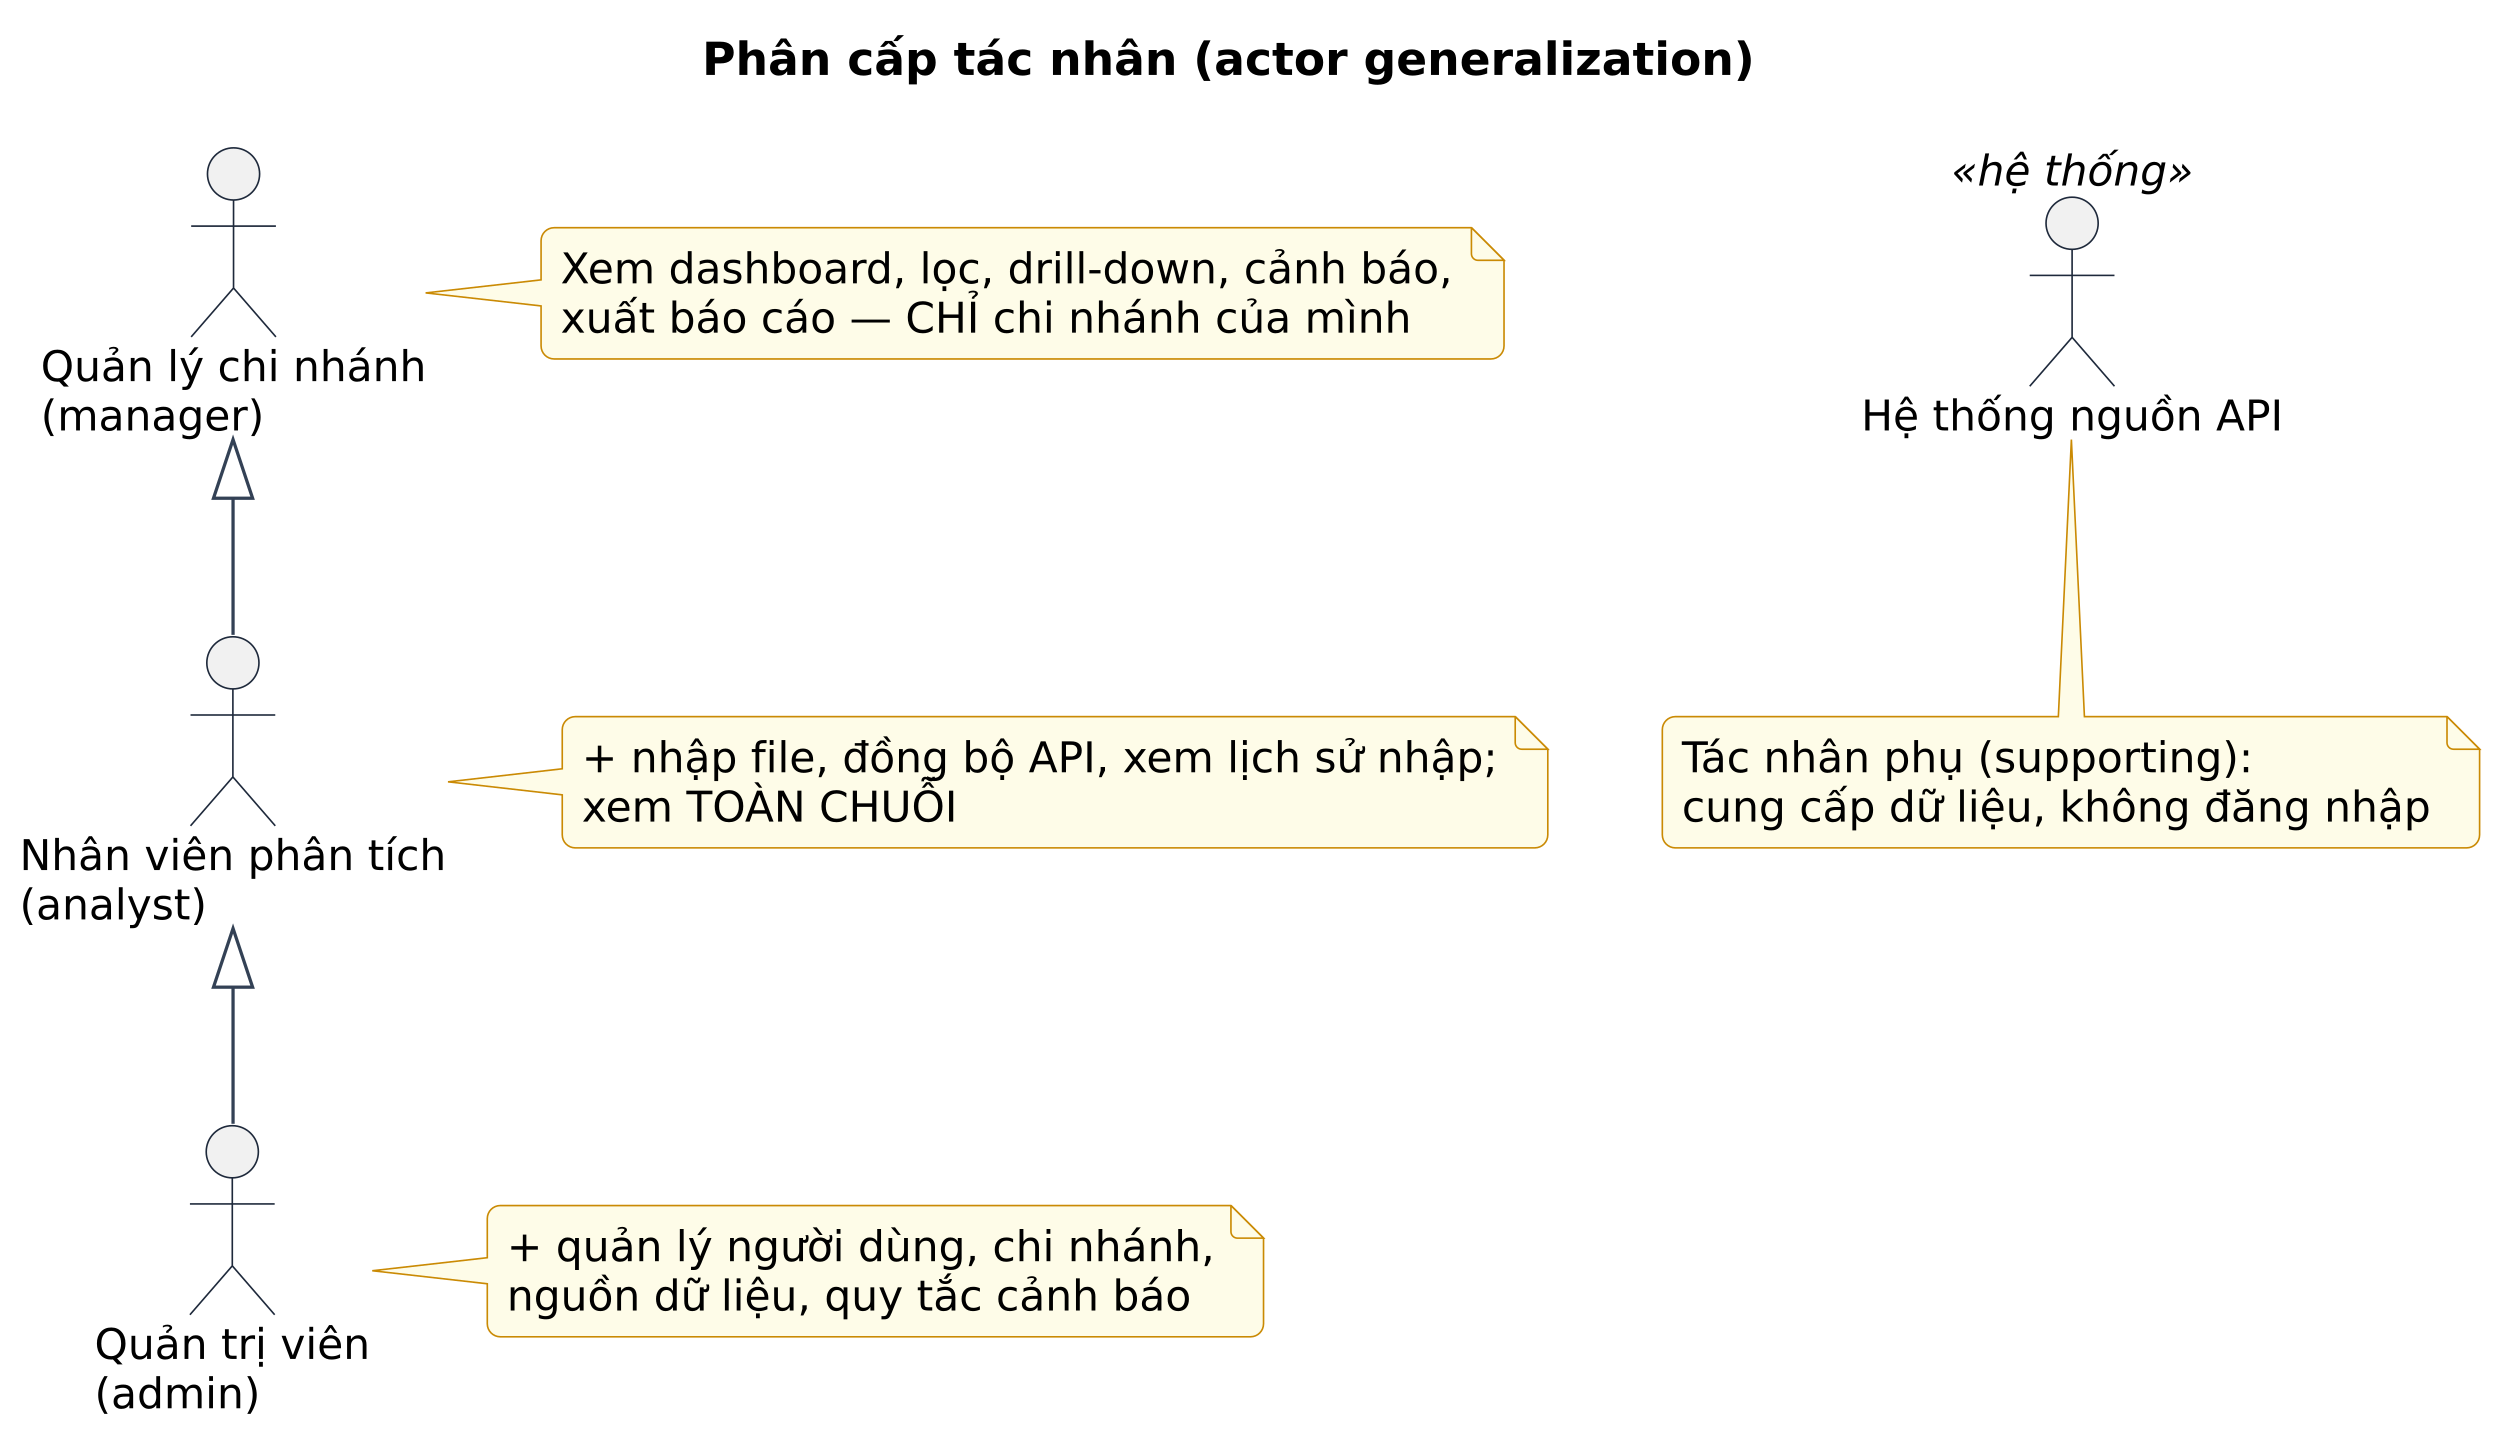
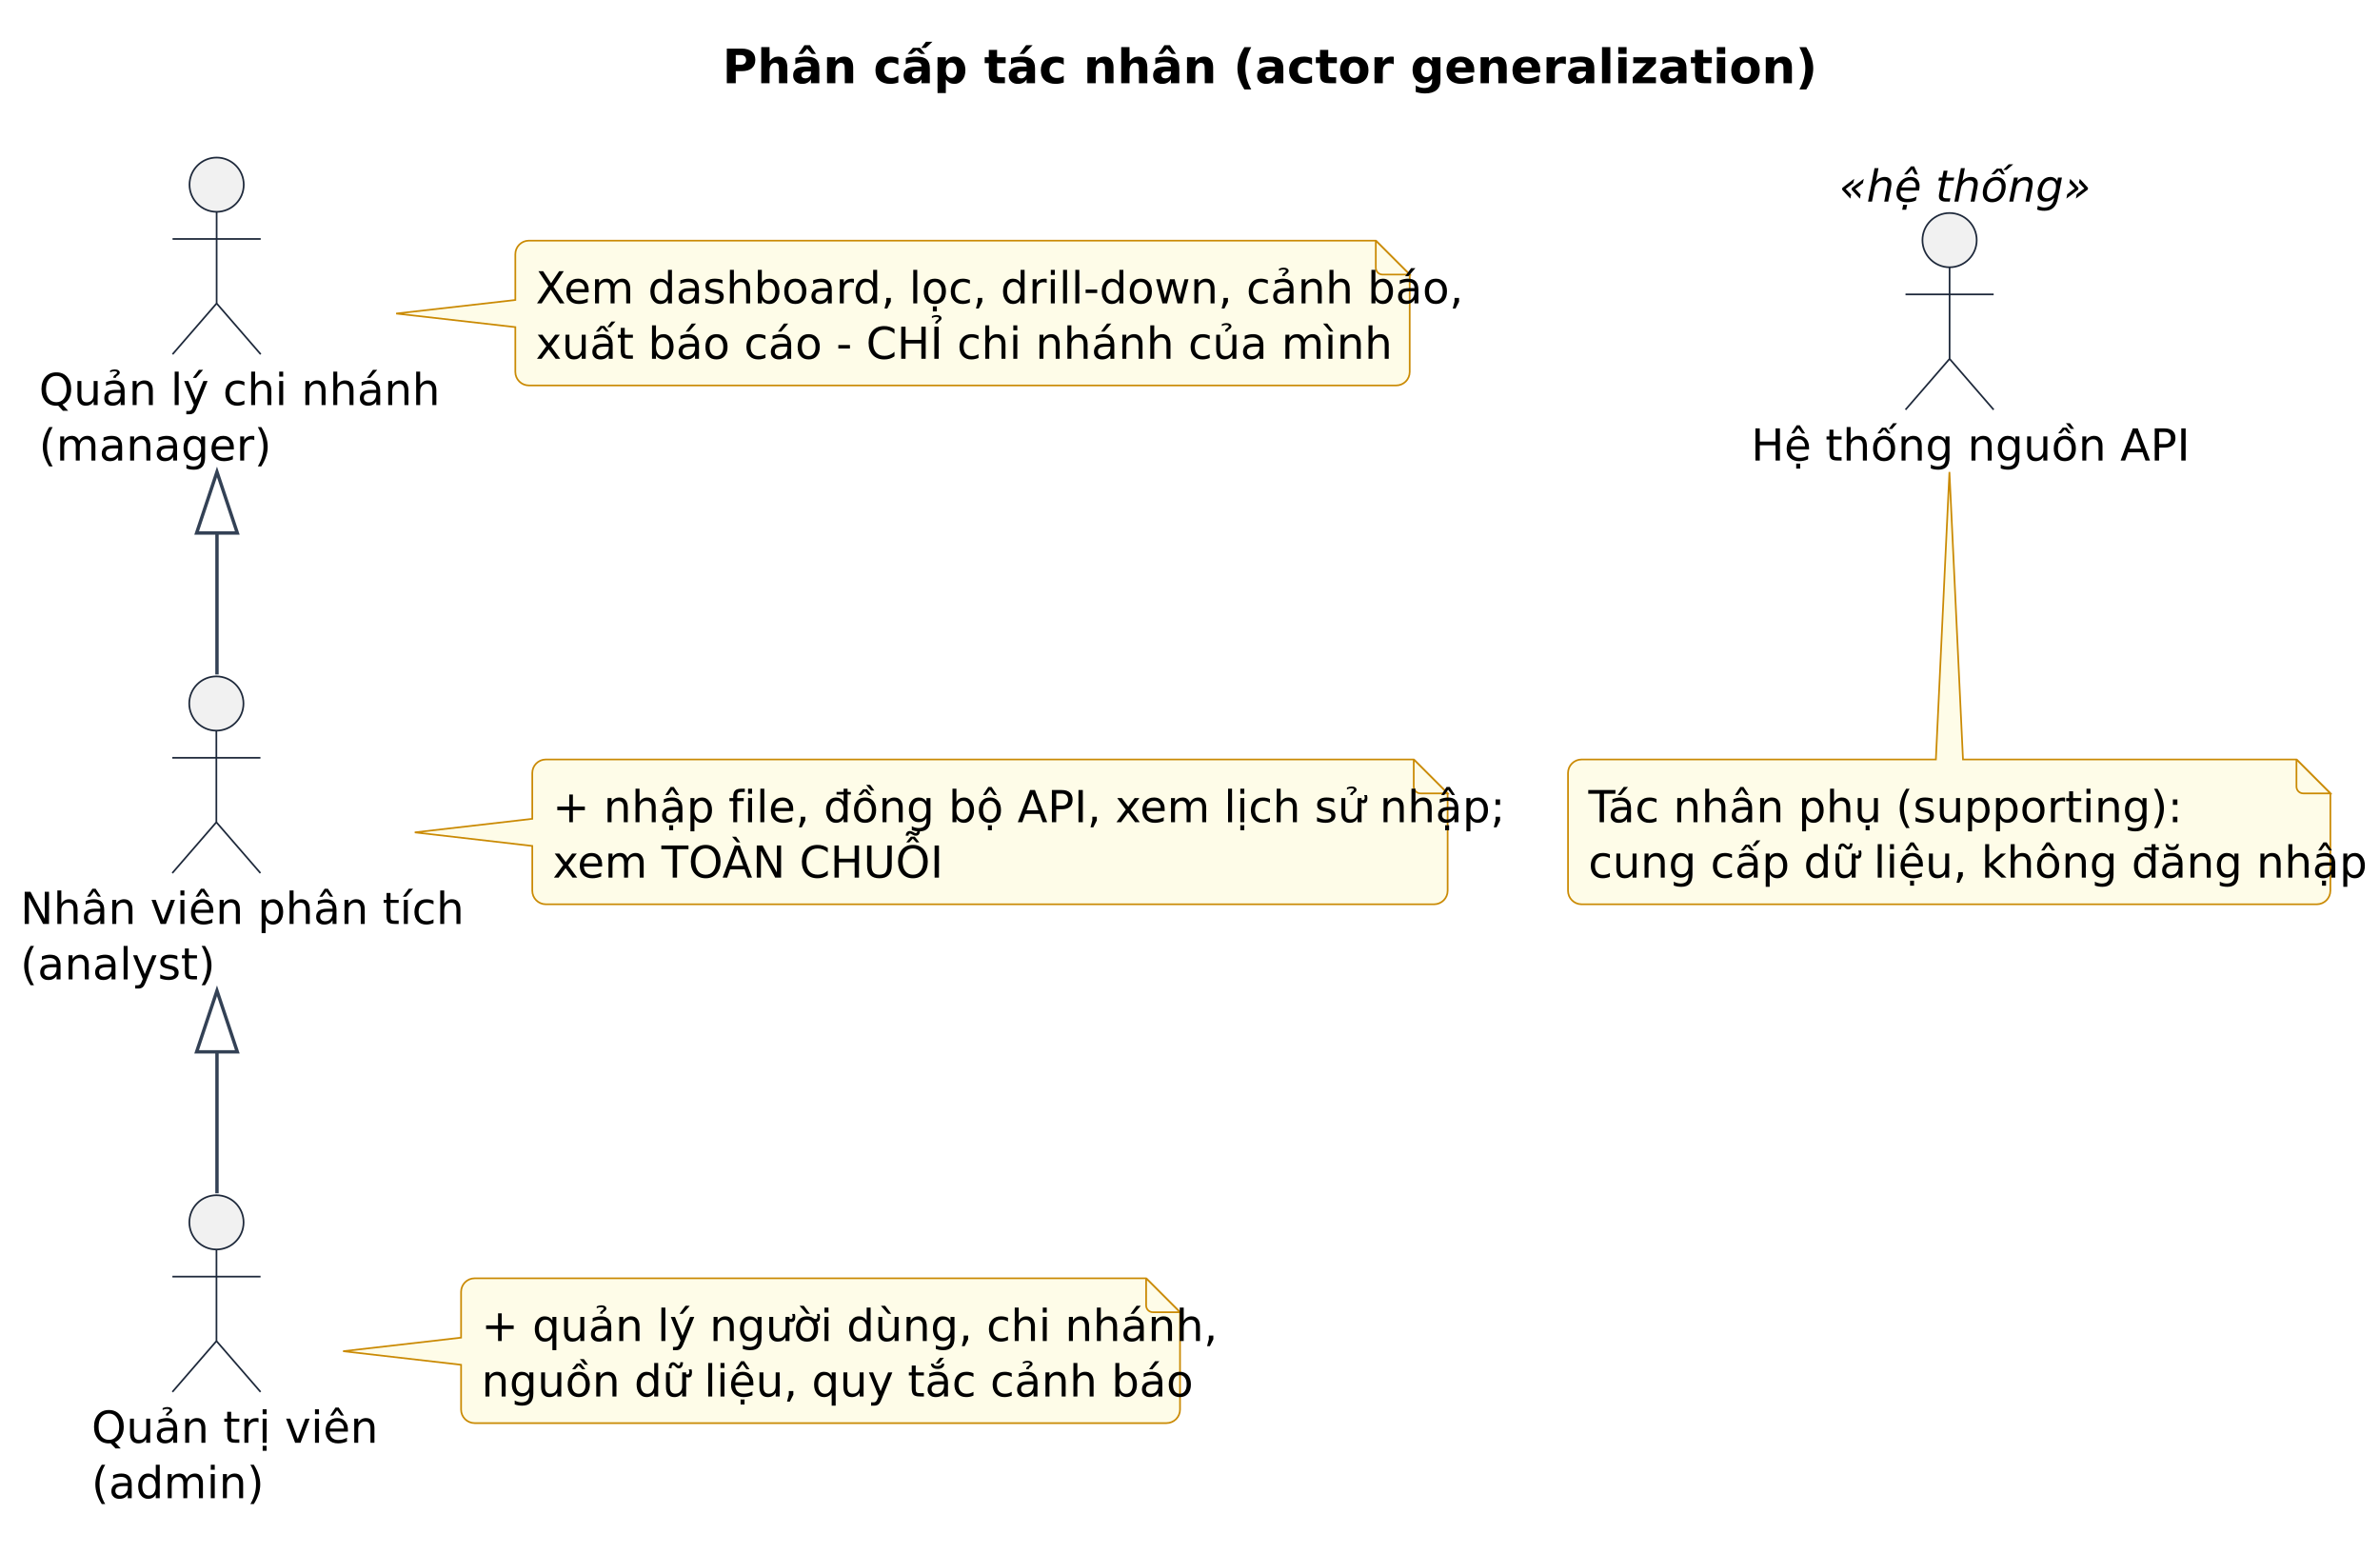
- <svg xmlns="http://www.w3.org/2000/svg" contentStyleType="text/css" height="440px" preserveAspectRatio="none" style="width:767px;height:440px;background:#FFFFFF;" version="1.1" viewBox="0 0 767 440" width="767px" zoomAndPan="magnify">
+ <svg xmlns="http://www.w3.org/2000/svg" version="1.1" data-diagram-type="DESCRIPTION" style="width:702px;height:458px;background:#FFFFFF;" width="702px" height="458px" viewBox="0 0 702 458" zoomAndPan="magnify" preserveAspectRatio="none" contentStyleType="text/css">
  <defs />
-   <g>
-     <text fill="#000000" font-family="DejaVu Sans" font-size="14" font-weight="bold" lengthAdjust="spacing" textLength="322.923" x="215.409" y="22.995">Phân cấp tác nhân (actor generalization)</text>
-     <g id="elem_MG">
-       <ellipse cx="71.651" cy="53.363" fill="#F1F1F1" rx="8" ry="8" style="stroke:#1E293B;stroke-width:0.5;" />
-       <path d="M71.651,61.363 L71.651,88.363 M58.651,69.363 L84.651,69.363 M71.651,88.363 L58.651,103.363 M71.651,88.363 L84.651,103.363 " fill="none" style="stroke:#1E293B;stroke-width:0.5;" />
-       <text fill="#000000" font-family="DejaVu Sans" font-size="13" lengthAdjust="spacing" textLength="118.301" x="12.5" y="116.93">Quản lý chi nhánh</text>
-       <text fill="#000000" font-family="DejaVu Sans" font-size="13" lengthAdjust="spacing" textLength="68.574" x="12.5" y="132.062">(manager)</text>
+   <g font-family="sans-serif" lengthAdjust="spacing">
+     <g class="title" data-source-line="2">
+       <text x="213.098" y="24.533" fill="#000" font-size="14" textLength="269.165" font-weight="700" font-family="'DejaVu Sans'">Phân cấp tác nhân (actor generalization)</text>
    </g>
-     <g id="elem_AN">
-       <ellipse cx="71.451" cy="203.363" fill="#F1F1F1" rx="8" ry="8" style="stroke:#1E293B;stroke-width:0.5;" />
-       <path d="M71.451,211.363 L71.451,238.363 M58.451,219.363 L84.451,219.363 M71.451,238.363 L58.451,253.363 M71.451,238.363 L84.451,253.363 " fill="none" style="stroke:#1E293B;stroke-width:0.5;" />
-       <text fill="#000000" font-family="DejaVu Sans" font-size="13" lengthAdjust="spacing" textLength="130.901" x="6" y="266.93">Nhân viên phân tích</text>
-       <text fill="#000000" font-family="DejaVu Sans" font-size="13" lengthAdjust="spacing" textLength="57.491" x="6" y="282.062">(analyst)</text>
+     <g class="entity" data-qualified-name="MG" id="ent0001" data-source-line="3">
+       <ellipse cx="63.897" cy="54.466" rx="8" ry="8" fill="#F1F1F1" style="stroke:#1E293B;stroke-width:0.5;" />
+       <path d="M63.897,62.466 L63.897,89.466 M50.897,70.466 L76.897,70.466 M63.897,89.466 L50.897,104.466 M63.897,89.466 L76.897,104.466" style="stroke:#1E293B;stroke-width:0.5;" fill="none" />
+       <text x="11.5" y="119.461" fill="#000" font-size="13" textLength="104.793" font-family="'DejaVu Sans'">Quản lý chi nhánh</text>
+       <text x="11.5" y="135.813" fill="#000" font-size="13" textLength="59.966" font-family="'DejaVu Sans'">(manager)</text>
    </g>
-     <g id="elem_AD">
-       <ellipse cx="71.269" cy="353.363" fill="#F1F1F1" rx="8" ry="8" style="stroke:#1E293B;stroke-width:0.5;" />
-       <path d="M71.269,361.363 L71.269,388.363 M58.269,369.363 L84.269,369.363 M71.269,388.363 L58.269,403.363 M71.269,388.363 L84.269,403.363 " fill="none" style="stroke:#1E293B;stroke-width:0.5;" />
-       <text fill="#000000" font-family="DejaVu Sans" font-size="13" lengthAdjust="spacing" textLength="84.538" x="29" y="416.93">Quản trị viên</text>
-       <text fill="#000000" font-family="DejaVu Sans" font-size="13" lengthAdjust="spacing" textLength="50.877" x="29" y="432.062">(admin)</text>
+     <g class="entity" data-qualified-name="AN" id="ent0002" data-source-line="4">
+       <ellipse cx="63.818" cy="207.466" rx="8" ry="8" fill="#F1F1F1" style="stroke:#1E293B;stroke-width:0.5;" />
+       <path d="M63.818,215.466 L63.818,242.466 M50.818,223.466 L76.818,223.466 M63.818,242.466 L50.818,257.466 M63.818,242.466 L76.818,257.466" style="stroke:#1E293B;stroke-width:0.5;" fill="none" />
+       <text x="6" y="272.461" fill="#000" font-size="13" textLength="115.635" font-family="'DejaVu Sans'">Nhân viên phân tích</text>
+       <text x="6" y="288.813" fill="#000" font-size="13" textLength="49.848" font-family="'DejaVu Sans'">(analyst)</text>
    </g>
-     <g id="elem_EXT">
-       <ellipse cx="635.721" cy="68.496" fill="#F1F1F1" rx="8" ry="8" style="stroke:#1E293B;stroke-width:0.5;" />
-       <path d="M635.721,76.496 L635.721,103.496 M622.721,84.496 L648.721,84.496 M635.721,103.496 L622.721,118.496 M635.721,103.496 L648.721,118.496 " fill="none" style="stroke:#1E293B;stroke-width:0.5;" />
-       <text fill="#000000" font-family="DejaVu Sans" font-size="13" lengthAdjust="spacing" textLength="129.441" x="571" y="132.062">Hệ thống nguồn API</text>
-       <text fill="#000000" font-family="DejaVu Sans" font-size="13" font-style="italic" lengthAdjust="spacing" textLength="74.058" x="598.692" y="56.93">«hệ thống»</text>
+     <g class="entity" data-qualified-name="AD" id="ent0003" data-source-line="5">
+       <ellipse cx="63.851" cy="360.466" rx="8" ry="8" fill="#F1F1F1" style="stroke:#1E293B;stroke-width:0.5;" />
+       <path d="M63.851,368.466 L63.851,395.466 M50.851,376.466 L76.851,376.466 M63.851,395.466 L50.851,410.466 M63.851,395.466 L76.851,410.466" style="stroke:#1E293B;stroke-width:0.5;" fill="none" />
+       <text x="27" y="425.461" fill="#000" font-size="13" textLength="73.703" font-family="'DejaVu Sans'">Quản trị viên</text>
+       <text x="27" y="441.813" fill="#000" font-size="13" textLength="44.065" font-family="'DejaVu Sans'">(admin)</text>
    </g>
-     <g id="elem_GMN8">
-       <path d="M166,73.863 L166,85.863 L130.58,89.863 L166,93.863 L166,106.128 A4,4 0 0 0 170,110.128 L457.435,110.128 A4,4 0 0 0 461.435,106.128 L461.435,79.863 L451.435,69.863 L170,69.863 A4,4 0 0 0 166,73.863 " fill="#FEFCE8" style="stroke:#CA8A04;stroke-width:0.5;" />
-       <path d="M451.435,69.863 L451.435,77.863 A2,2 0 0 0 453.435,79.863 L461.435,79.863 L451.435,69.863 " fill="#FEFCE8" style="stroke:#CA8A04;stroke-width:0.5;" />
-       <text fill="#000000" font-family="DejaVu Sans" font-size="13" lengthAdjust="spacing" textLength="274.435" x="172" y="86.93">Xem dashboard, lọc, drill-down, cảnh báo,</text>
-       <text fill="#000000" font-family="DejaVu Sans" font-size="13" lengthAdjust="spacing" textLength="261.009" x="172" y="102.062">xuất báo cáo — CHỈ chi nhánh của mình</text>
+     <g class="entity" data-qualified-name="EXT" id="ent0004" data-source-line="6">
+       <ellipse cx="575.044" cy="70.817" rx="8" ry="8" fill="#F1F1F1" style="stroke:#1E293B;stroke-width:0.5;" />
+       <path d="M575.044,78.817 L575.044,105.817 M562.044,86.817 L588.044,86.817 M575.044,105.817 L562.044,120.817 M575.044,105.817 L588.044,120.817" style="stroke:#1E293B;stroke-width:0.5;" fill="none" />
+       <text x="516.5" y="135.813" fill="#000" font-size="13" textLength="117.089" font-family="'DejaVu Sans'">Hệ thống nguồn API</text>
+       <text x="542.513" y="59.461" fill="#000" font-size="13" textLength="65.063" font-style="italic" font-family="'DejaVu Sans'">«hệ thống»</text>
    </g>
-     <g id="elem_GMN11">
-       <path d="M172.5,223.863 L172.5,235.863 L137.45,239.863 L172.5,243.863 L172.5,256.128 A4,4 0 0 0 176.5,260.128 L470.866,260.128 A4,4 0 0 0 474.866,256.128 L474.866,229.863 L464.866,219.863 L176.5,219.863 A4,4 0 0 0 172.5,223.863 " fill="#FEFCE8" style="stroke:#CA8A04;stroke-width:0.5;" />
-       <path d="M464.866,219.863 L464.866,227.863 A2,2 0 0 0 466.866,229.863 L474.866,229.863 L464.866,219.863 " fill="#FEFCE8" style="stroke:#CA8A04;stroke-width:0.5;" />
-       <text fill="#000000" font-family="DejaVu Sans" font-size="13" lengthAdjust="spacing" textLength="281.366" x="178.5" y="236.93">+ nhập file, đồng bộ API, xem lịch sử nhập;</text>
-       <text fill="#000000" font-family="DejaVu Sans" font-size="13" lengthAdjust="spacing" textLength="115.845" x="178.5" y="252.062">xem TOÀN CHUỖI</text>
+     <g class="entity" data-qualified-name="GMN7" id="ent0008" data-source-line="9">
+       <path d="M152,74.966 L152,88.466 L116.85,92.466 L152,96.466 L152,109.669 A4,4 0 0 0 156,113.669 L411.804,113.669 A4,4 0 0 0 415.804,109.669 L415.804,80.966 L405.804,70.966 L156,70.966 A4,4 0 0 0 152,74.966" style="stroke:#CA8A04;stroke-width:0.5;" fill="#FEFCE8" />
+       <path d="M405.804,70.966 L405.804,78.966 A2,2 0 0 0 407.804,80.966 L415.804,80.966 L405.804,70.966" style="stroke:#CA8A04;stroke-width:0.5;" fill="#FEFCE8" />
+       <text x="158" y="89.461" fill="#000" font-size="13" textLength="242.804" font-family="'DejaVu Sans'">Xem dashboard, lọc, drill-down, cảnh báo,</text>
+       <text x="158" y="105.813" fill="#000" font-size="13" textLength="225.462" font-family="'DejaVu Sans'">xuất báo cáo - CHỈ chi nhánh của mình</text>
    </g>
-     <g id="elem_GMN14">
-       <path d="M149.5,373.863 L149.5,385.863 L114.21,389.863 L149.5,393.863 L149.5,406.128 A4,4 0 0 0 153.5,410.128 L383.653,410.128 A4,4 0 0 0 387.653,406.128 L387.653,379.863 L377.653,369.863 L153.5,369.863 A4,4 0 0 0 149.5,373.863 " fill="#FEFCE8" style="stroke:#CA8A04;stroke-width:0.5;" />
-       <path d="M377.653,369.863 L377.653,377.863 A2,2 0 0 0 379.653,379.863 L387.653,379.863 L377.653,369.863 " fill="#FEFCE8" style="stroke:#CA8A04;stroke-width:0.5;" />
-       <text fill="#000000" font-family="DejaVu Sans" font-size="13" lengthAdjust="spacing" textLength="217.153" x="155.5" y="386.93">+ quản lý người dùng, chi nhánh,</text>
-       <text fill="#000000" font-family="DejaVu Sans" font-size="13" lengthAdjust="spacing" textLength="209.961" x="155.5" y="402.062">nguồn dữ liệu, quy tắc cảnh báo</text>
+     <g class="entity" data-qualified-name="GMN10" id="ent0011" data-source-line="10">
+       <path d="M157,227.966 L157,241.466 L122.34,245.466 L157,249.466 L157,262.669 A4,4 0 0 0 161,266.669 L422.993,266.669 A4,4 0 0 0 426.993,262.669 L426.993,233.966 L416.993,223.966 L161,223.966 A4,4 0 0 0 157,227.966" style="stroke:#CA8A04;stroke-width:0.5;" fill="#FEFCE8" />
+       <path d="M416.993,223.966 L416.993,231.966 A2,2 0 0 0 418.993,233.966 L426.993,233.966 L416.993,223.966" style="stroke:#CA8A04;stroke-width:0.5;" fill="#FEFCE8" />
+       <text x="163" y="242.461" fill="#000" font-size="13" textLength="248.993" font-family="'DejaVu Sans'">+ nhập file, đồng bộ API, xem lịch sử nhập;</text>
+       <text x="163" y="258.813" fill="#000" font-size="13" textLength="109.783" font-family="'DejaVu Sans'">xem TOÀN CHUỖI</text>
    </g>
-     <g id="elem_GMN17">
-       <path d="M510,223.863 L510,256.128 A4,4 0 0 0 514,260.128 L756.741,260.128 A4,4 0 0 0 760.741,256.128 L760.741,229.863 L750.741,219.863 L639.5,219.863 L635.5,134.863 L631.5,219.863 L514,219.863 A4,4 0 0 0 510,223.863 " fill="#FEFCE8" style="stroke:#CA8A04;stroke-width:0.5;" />
-       <path d="M750.741,219.863 L750.741,227.863 A2,2 0 0 0 752.741,229.863 L760.741,229.863 L750.741,219.863 " fill="#FEFCE8" style="stroke:#CA8A04;stroke-width:0.5;" />
-       <text fill="#000000" font-family="DejaVu Sans" font-size="13" lengthAdjust="spacing" textLength="177.404" x="516" y="236.93">Tác nhân phụ (supporting):</text>
-       <text fill="#000000" font-family="DejaVu Sans" font-size="13" lengthAdjust="spacing" textLength="229.741" x="516" y="252.062">cung cấp dữ liệu, không đăng nhập</text>
+     <g class="entity" data-qualified-name="GMN13" id="ent0014" data-source-line="11">
+       <path d="M136,380.966 L136,394.466 L101.2,398.466 L136,402.466 L136,415.669 A4,4 0 0 0 140,419.669 L344.058,419.669 A4,4 0 0 0 348.058,415.669 L348.058,386.966 L338.058,376.966 L140,376.966 A4,4 0 0 0 136,380.966" style="stroke:#CA8A04;stroke-width:0.5;" fill="#FEFCE8" />
+       <path d="M338.058,376.966 L338.058,384.966 A2,2 0 0 0 340.058,386.966 L348.058,386.966 L338.058,376.966" style="stroke:#CA8A04;stroke-width:0.5;" fill="#FEFCE8" />
+       <text x="142" y="395.461" fill="#000" font-size="13" textLength="191.058" font-family="'DejaVu Sans'">+ quản lý người dùng, chi nhánh,</text>
+       <text x="142" y="411.813" fill="#000" font-size="13" textLength="185.783" font-family="'DejaVu Sans'">nguồn dữ liệu, quy tắc cảnh báo</text>
    </g>
-     <g id="link_MG_AN">
-       <path d="M71.5,152.863 C71.5,171.783 71.5,175.843 71.5,194.773 " fill="none" id="MG-backto-AN" style="stroke:#334155;stroke-width:1.0;" />
-       <polygon fill="none" points="71.5,134.863,65.5,152.863,77.5,152.863,71.5,134.863" style="stroke:#334155;stroke-width:1.0;" />
+     <g class="entity" data-qualified-name="GMN16" id="ent0017" data-source-line="12">
+       <path d="M462.5,227.966 L462.5,262.669 A4,4 0 0 0 466.5,266.669 L683.361,266.669 A4,4 0 0 0 687.361,262.669 L687.361,233.966 L677.361,223.966 L579,223.966 L575,139.176 L571,223.966 L466.5,223.966 A4,4 0 0 0 462.5,227.966" style="stroke:#CA8A04;stroke-width:0.5;" fill="#FEFCE8" />
+       <path d="M677.361,223.966 L677.361,231.966 A2,2 0 0 0 679.361,233.966 L687.361,233.966 L677.361,223.966" style="stroke:#CA8A04;stroke-width:0.5;" fill="#FEFCE8" />
+       <text x="468.5" y="242.461" fill="#000" font-size="13" textLength="156.095" font-family="'DejaVu Sans'">Tác nhân phụ (supporting):</text>
+       <text x="468.5" y="258.813" fill="#000" font-size="13" textLength="203.861" font-family="'DejaVu Sans'">cung cấp dữ liệu, không đăng nhập</text>
    </g>
-     <g id="link_AN_AD">
-       <path d="M71.5,302.863 C71.5,321.783 71.5,325.843 71.5,344.773 " fill="none" id="AN-backto-AD" style="stroke:#334155;stroke-width:1.0;" />
-       <polygon fill="none" points="71.5,284.863,65.5,302.863,77.5,302.863,71.5,284.863" style="stroke:#334155;stroke-width:1.0;" />
+     <g class="link" data-entity-1="ent0001" data-entity-2="ent0002" id="lnk5" data-source-line="7" data-link-type="extension">
+       <path d="M64,157.176 C64,176.106 64,179.996 64,198.906" style="stroke:#334155;stroke-width:1;" fill="none" id="MG-backto-AN" />
+       <polygon points="64,139.176,58,157.176,70,157.176,64,139.176" fill="none" style="stroke:#334155;stroke-width:1;stroke-linejoin:miter;stroke-miterlimit:10;" />
+     </g>
+     <g class="link" data-entity-1="ent0002" data-entity-2="ent0003" id="lnk6" data-source-line="8" data-link-type="extension">
+       <path d="M64,310.176 C64,329.106 64,332.996 64,351.906" style="stroke:#334155;stroke-width:1;" fill="none" id="AN-backto-AD" />
+       <polygon points="64,292.176,58,310.176,70,310.176,64,292.176" fill="none" style="stroke:#334155;stroke-width:1;stroke-linejoin:miter;stroke-miterlimit:10;" />
    </g>
  </g>
</svg>
